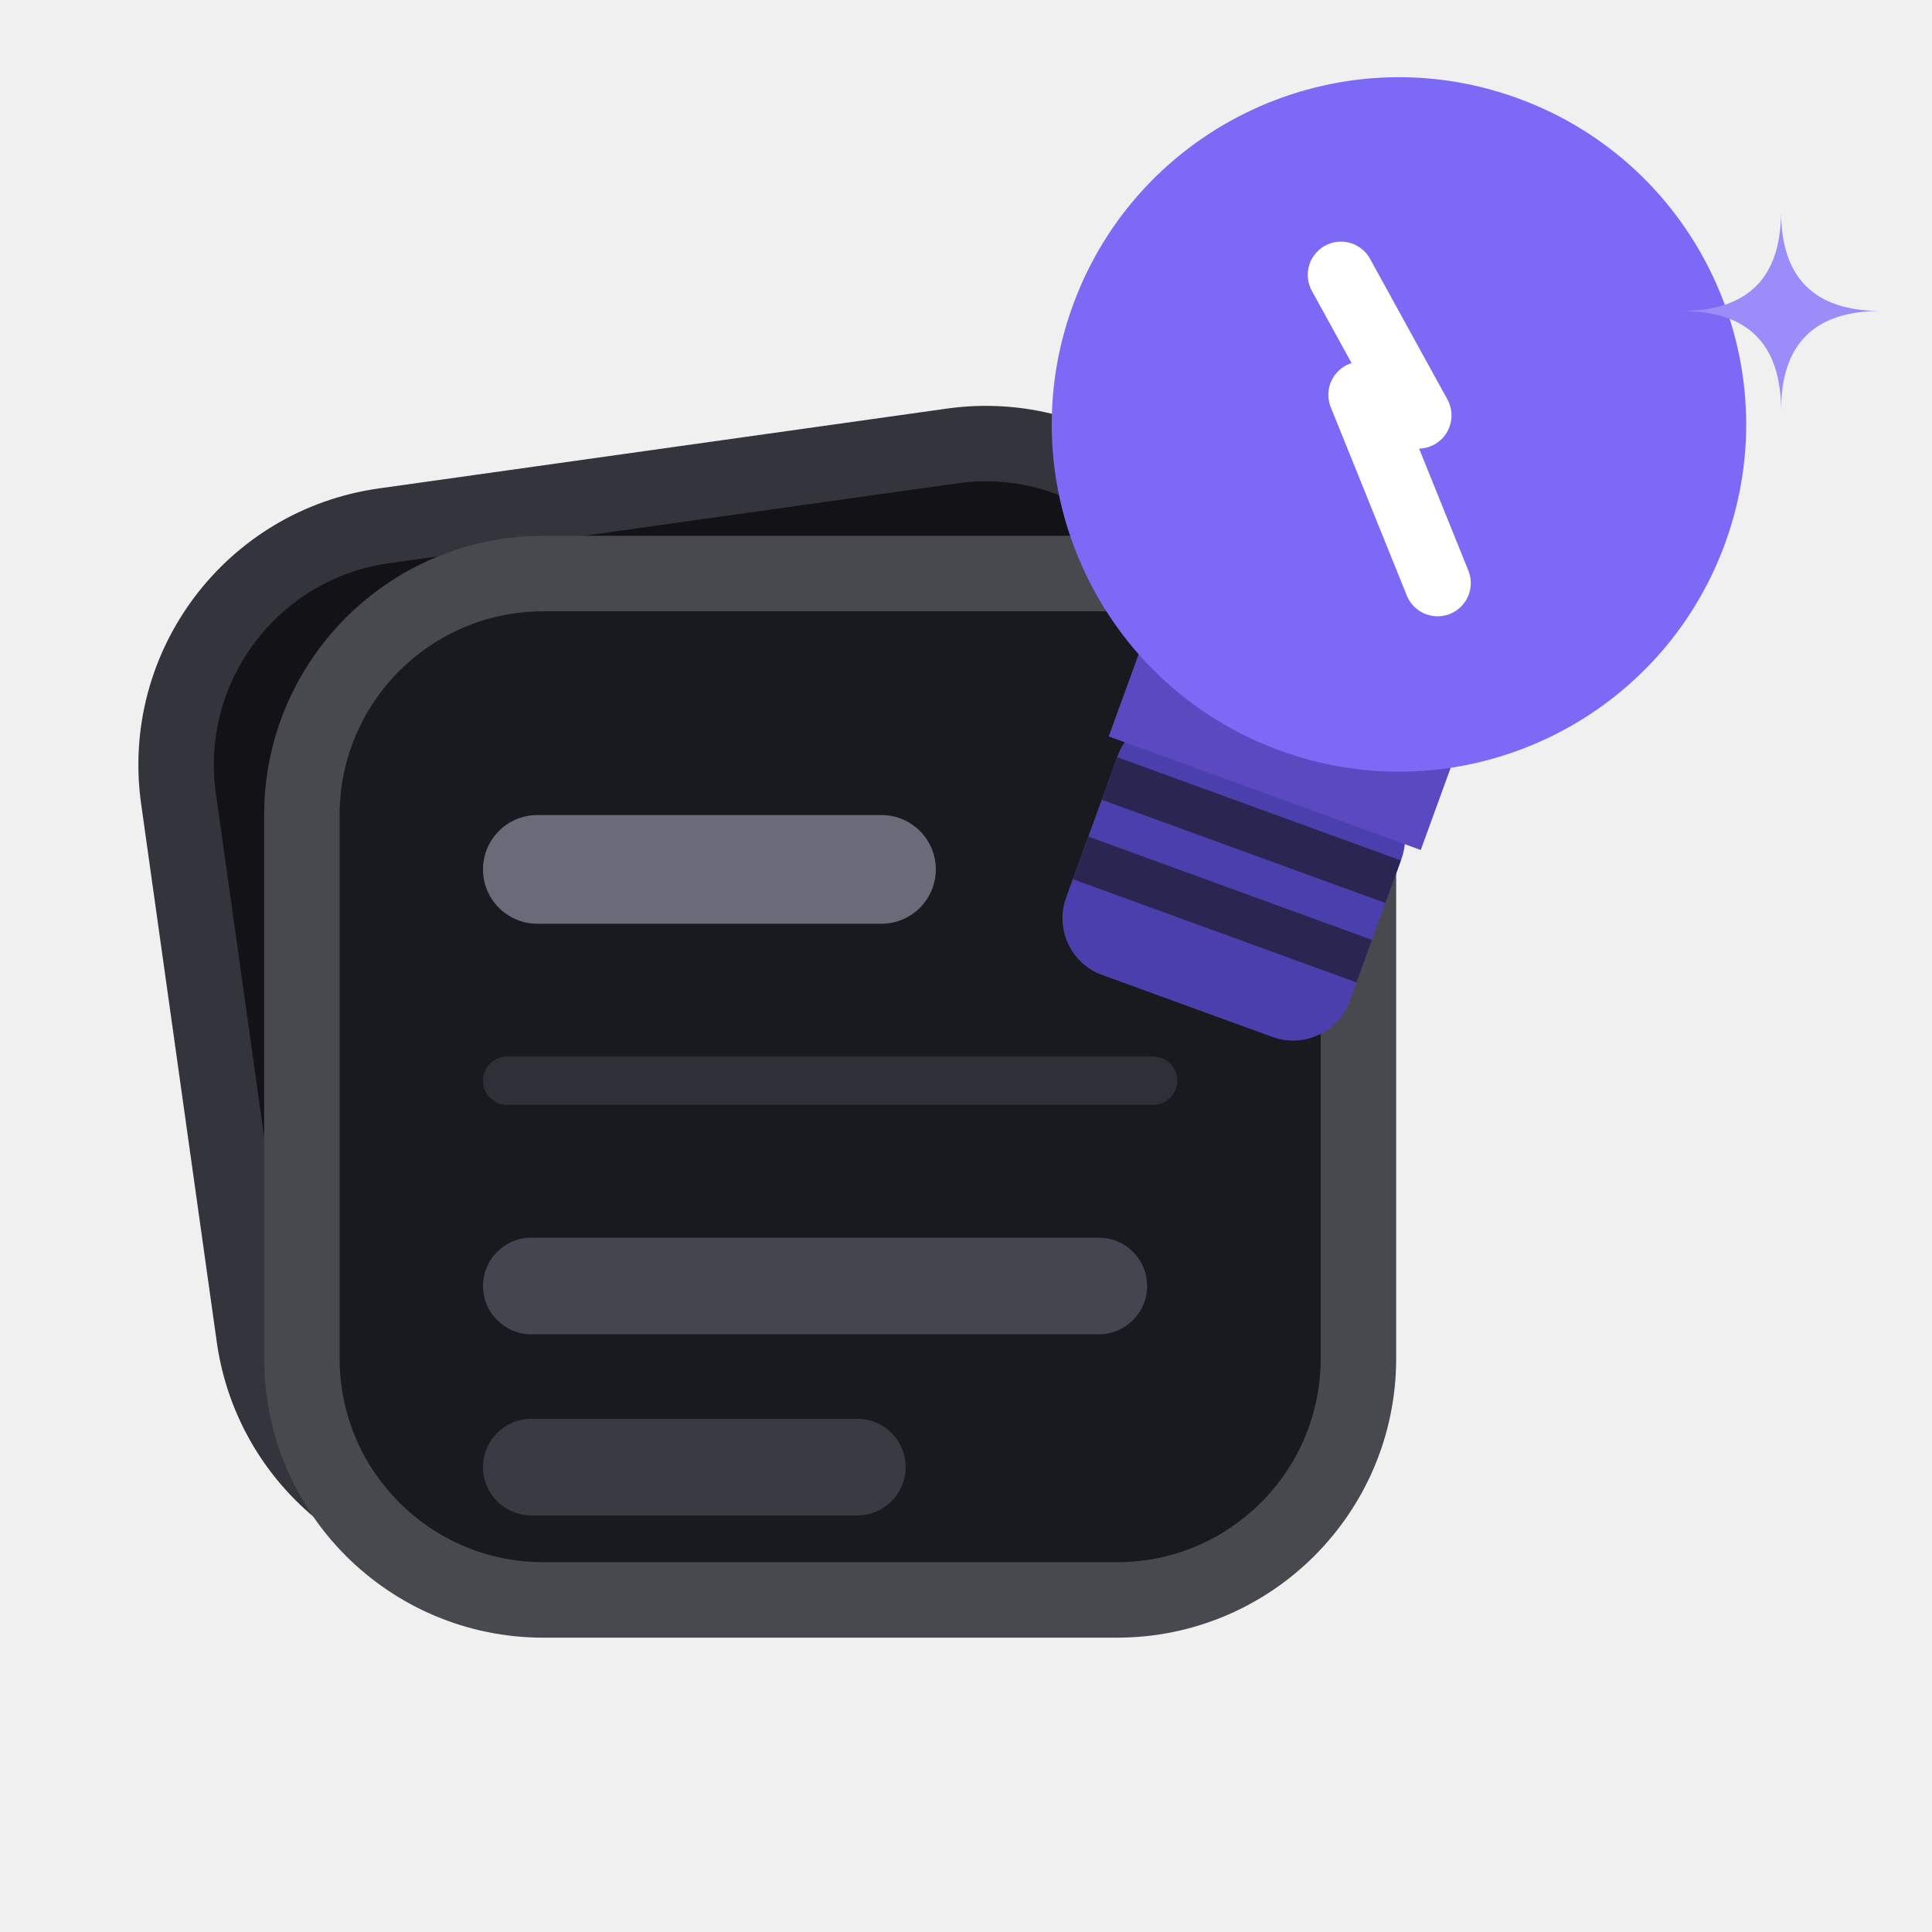
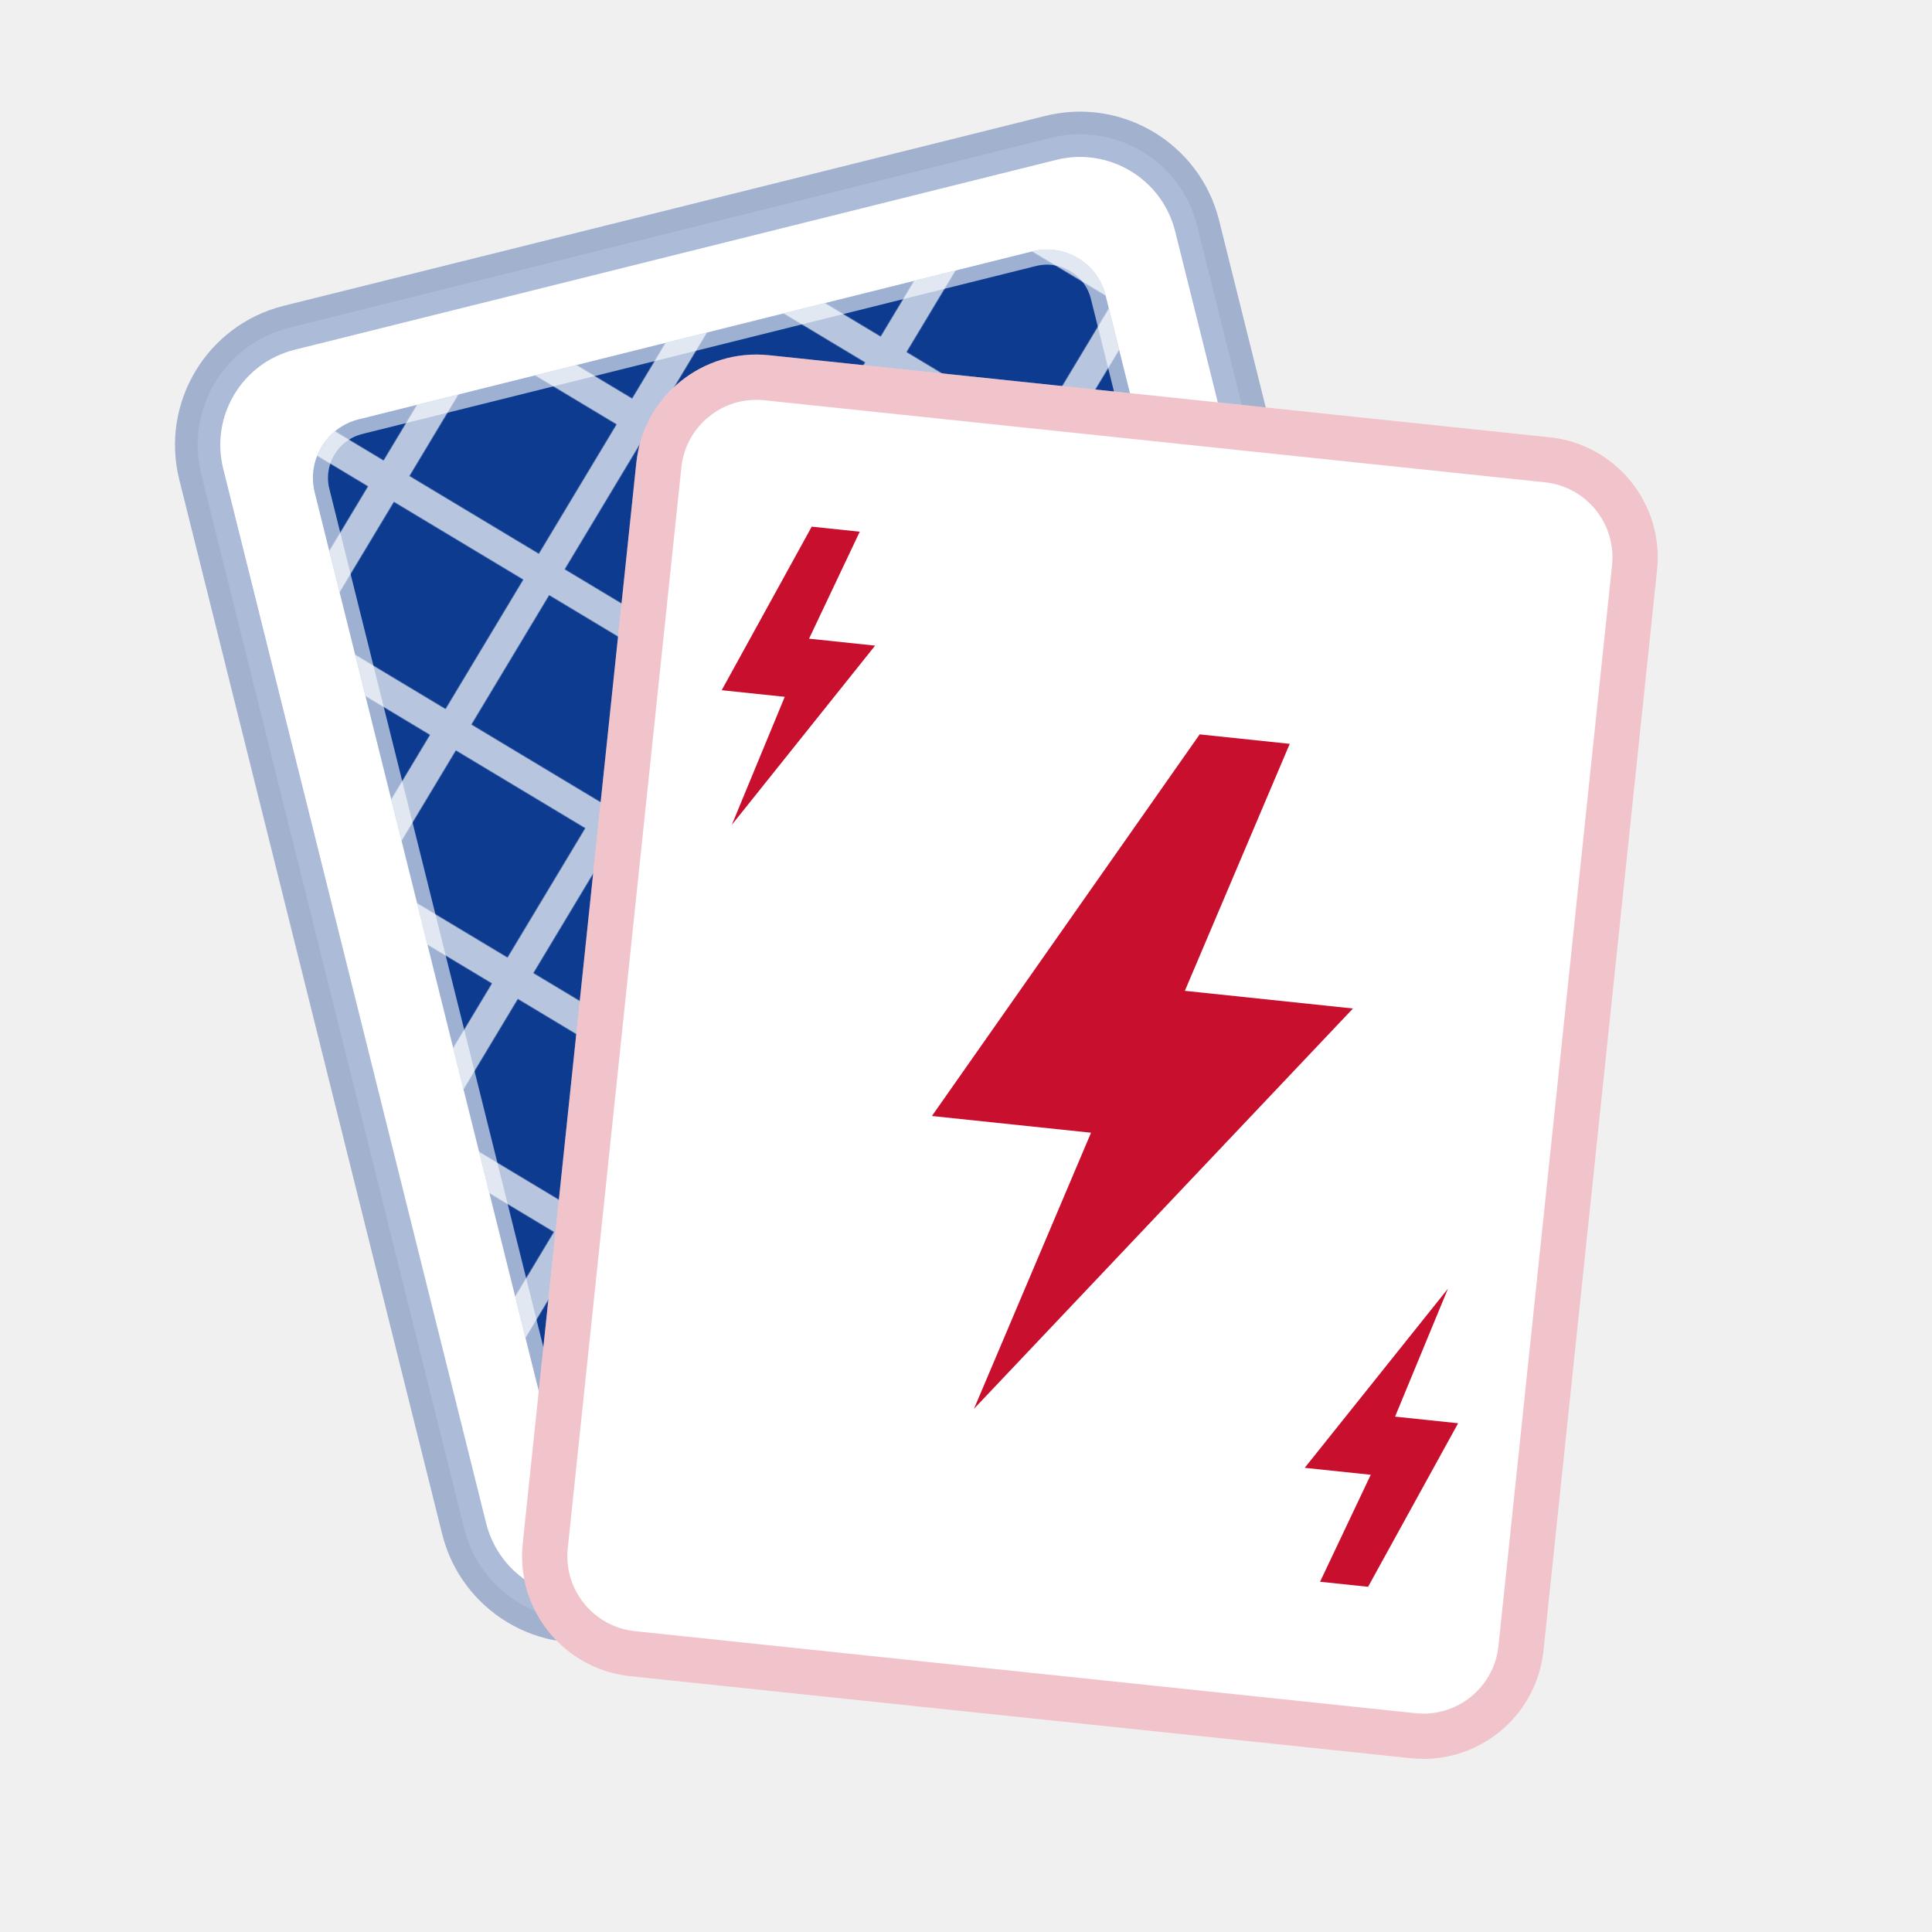
<svg xmlns="http://www.w3.org/2000/svg" width="64" height="64" viewBox="0 0 64 64" fill="none">
-   <rect x="7" y="16" width="35" height="34" rx="8" fill="#121217" stroke="#34343d" stroke-width="2.5" transform="rotate(-8 24 33)" />
-   <rect x="10" y="19" width="35" height="34" rx="8" fill="#191920" stroke="#48484f" stroke-width="2.5" />
-   <rect x="16" y="27" width="15" height="3.6" rx="1.8" fill="#6a6a78" />
-   <rect x="16" y="35" width="23" height="1.6" rx="0.8" fill="#2f2f38" />
-   <rect x="16" y="41" width="22" height="3.2" rx="1.6" fill="#45454f" />
-   <rect x="16" y="47" width="14" height="3.2" rx="1.6" fill="#3a3a43" />
-   <g transform="translate(46 15) rotate(20)">
-     <rect x="-5" y="10.5" width="10" height="9" rx="2" fill="#4b3fad" />
-     <line x1="-5" y1="13.3" x2="5" y2="13.3" stroke="#2b2552" stroke-width="1.5" />
-     <line x1="-5" y1="16.1" x2="5" y2="16.1" stroke="#2b2552" stroke-width="1.5" />
-     <rect x="-5.5" y="7.5" width="11" height="4.5" fill="#5a49c0" />
-     <circle cx="0" cy="-1" r="11.5" fill="#7c6af7" />
-     <path d="M-3.5 -5 L0.5 -1.5 L-1.5 -1.5 L3 3.5" fill="none" stroke="#ffffff" stroke-width="2.2" stroke-linejoin="round" stroke-linecap="round" />
+   <defs>
+     <pattern id="lattice" width="6" height="6" patternUnits="userSpaceOnUse" patternTransform="rotate(45)">
+       <path d="M0 3H6M3 0V6" stroke="#ffffff" stroke-width="1" opacity="0.7" />
+     </pattern>
+     <clipPath id="backclip">
+       <rect x="14.5" y="10.5" width="27" height="37" rx="2" />
+     </clipPath>
+   </defs>
+   <g transform="rotate(-14 28 31)">
+     <rect x="11" y="7" width="34" height="44" rx="4" fill="#ffffff" />
+     <rect x="11" y="7" width="34" height="44" rx="4" stroke="#0d3b8f" stroke-width="1.5" opacity="0.35" />
+     <rect x="14.5" y="10.5" width="27" height="37" rx="2" fill="#0d3b8f" />
+     <rect x="14.5" y="10.5" width="27" height="37" rx="2" fill="url(#lattice)" clip-path="url(#backclip)" />
+     <rect x="14.5" y="10.5" width="27" height="37" rx="2" stroke="#ffffff" stroke-width="1" opacity="0.6" />
  </g>
-   <path d="M59 7 Q59 10.3 62.3 10.3 Q59 10.3 59 13.6 Q59 10.3 55.7 10.3 Q59 10.3 59 7 Z" fill="#9a8cf9" />
+   <g transform="rotate(6 36 36)">
+     <rect x="19" y="13" width="34" height="44" rx="4" fill="#ffffff" />
+     <rect x="19.75" y="13.75" width="32.5" height="42.5" rx="3.25" stroke="#c8102e" stroke-width="1.5" opacity="0.25" />
+     <path d="M25 18.5 L22.6 24.2 H24.7 L23.4 28.6 L27.5 22.2 H25.3 L26.6 18.5 Z" fill="#c8102e" />
+     <path d="M47 51.5 L49.4 45.8 H47.3 L48.6 41.4 L44.5 47.8 H46.7 L45.4 51.5 Z" fill="#c8102e" />
+     <path d="M38.5 24 L31 37.5 H36.3 L33.4 47 L44.5 32.5 H38.9 L41.5 24 Z" fill="#c8102e" />
+   </g>
</svg>
